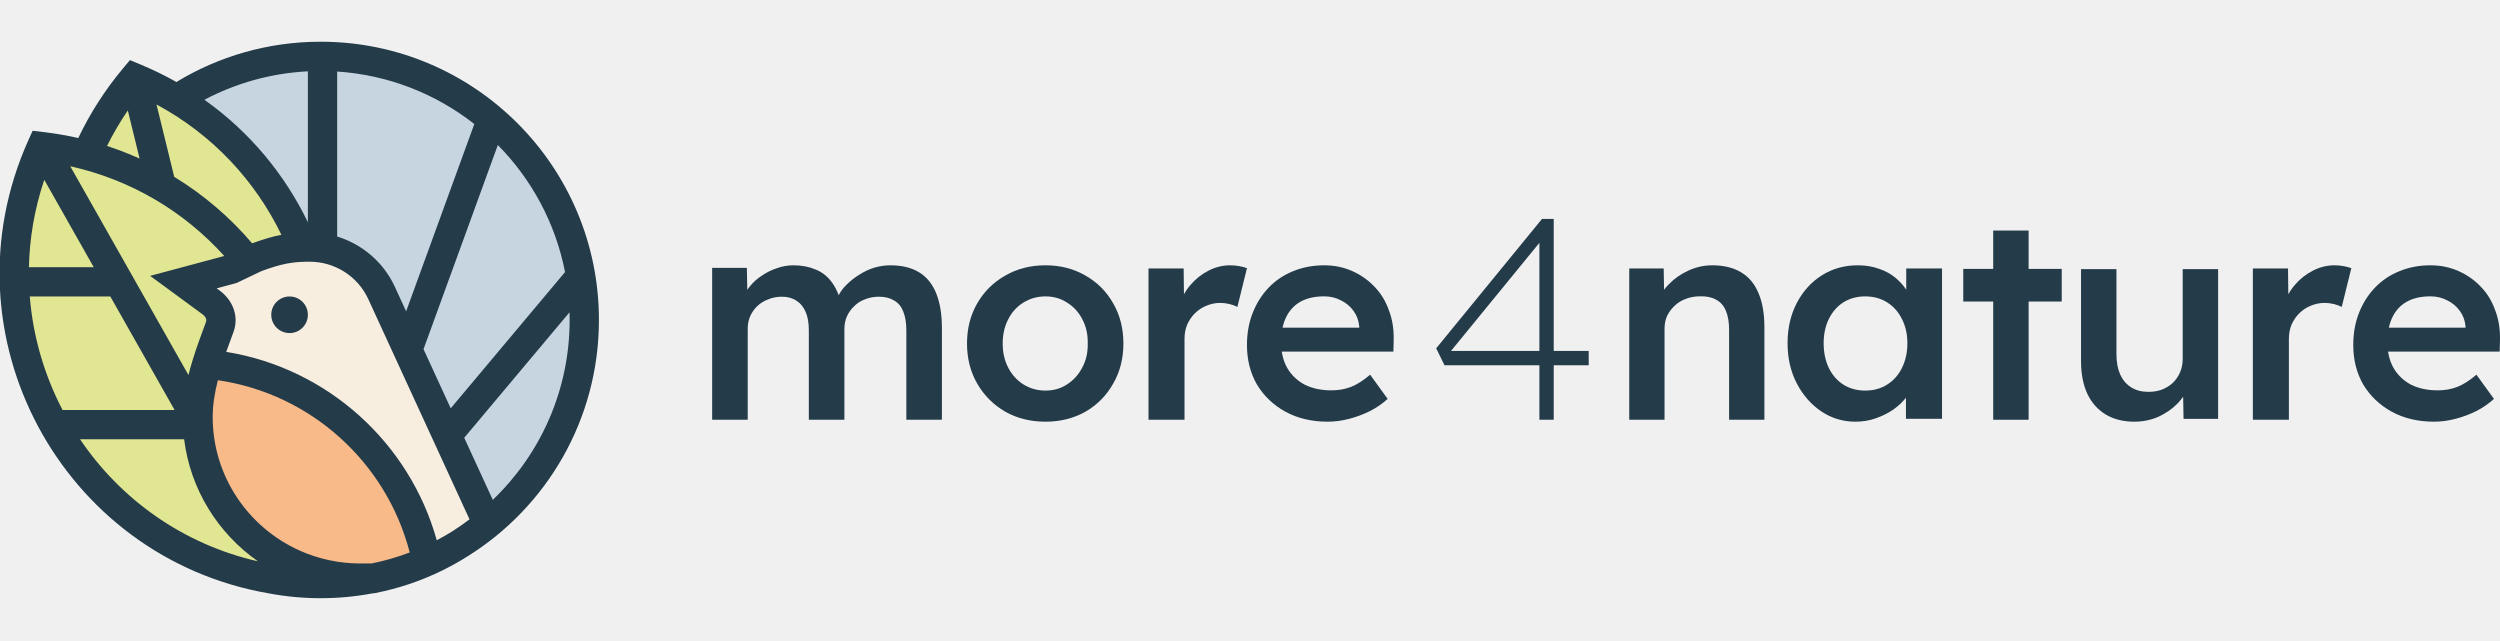
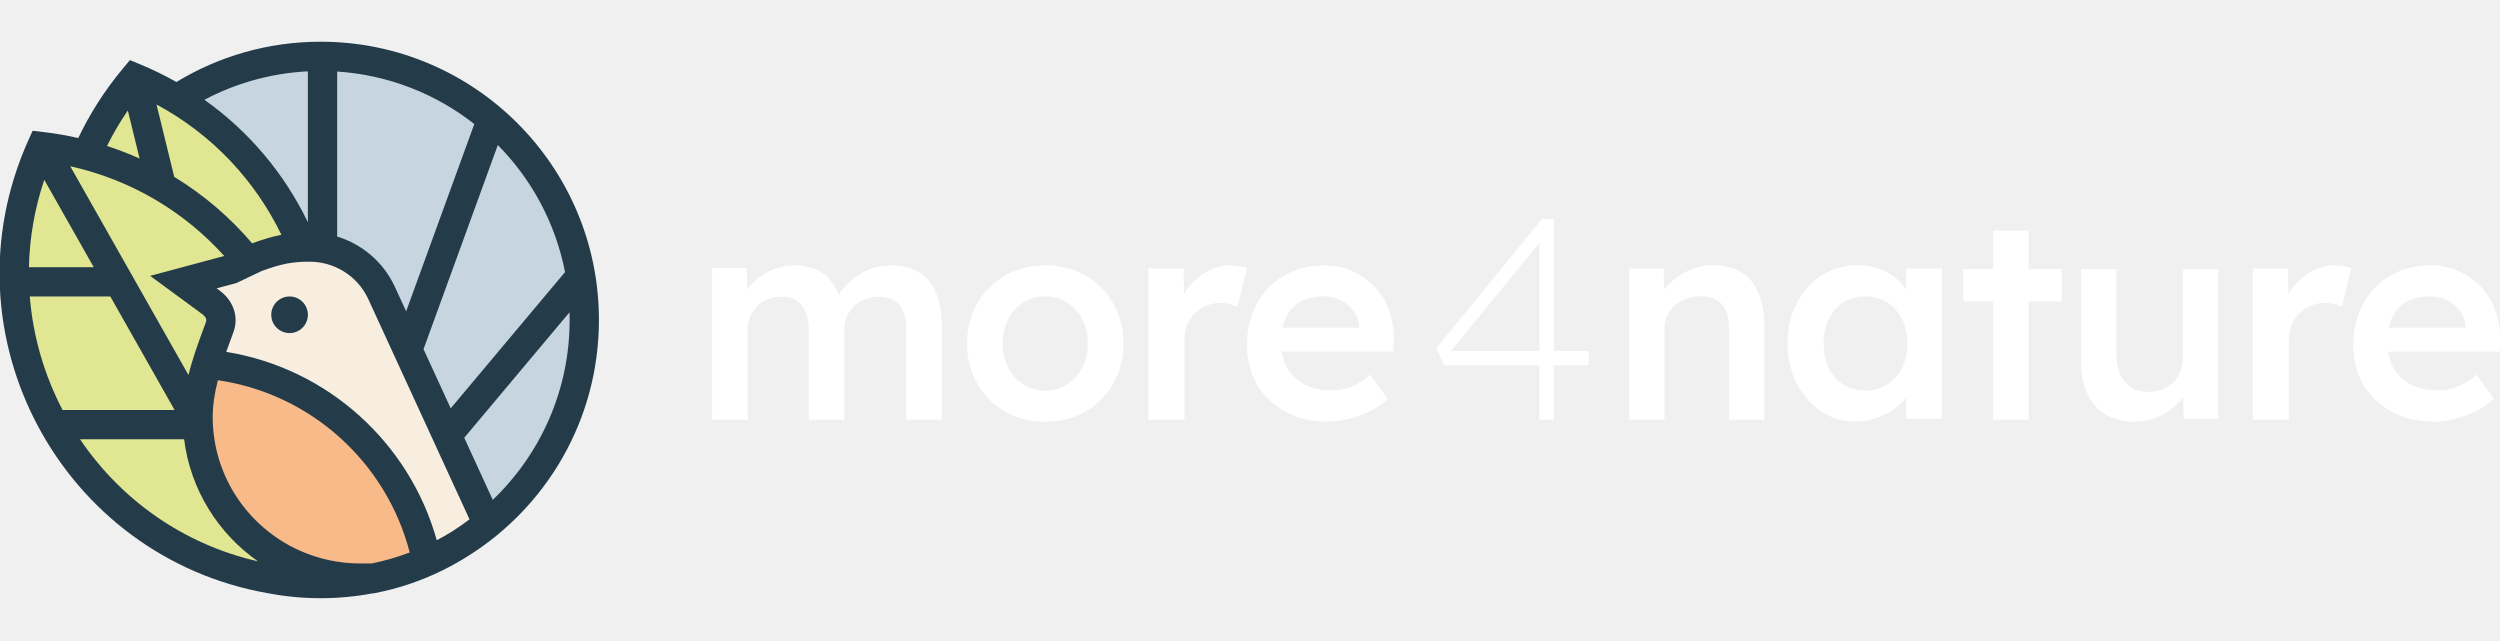
<svg xmlns="http://www.w3.org/2000/svg" width="839" height="215" viewBox="0 0 839 215" fill="none">
  <g clip-path="url(#clip0_856_1372)">
    <path d="M196.087 106.878C196.087 155.735 156.48 195.342 107.623 195.342C58.766 195.342 19.16 155.735 19.16 106.878C19.16 58.021 58.766 18.415 107.623 18.415C156.48 18.415 196.087 58.021 196.087 106.878Z" fill="#C7D5E0" />
    <path d="M85.124 188.542C130.211 134.631 110.007 52.452 45.063 25.592C-0.024 79.503 20.18 161.682 85.124 188.542Z" fill="#E1E692" />
    <path d="M96.781 194.623C125.524 130.489 83.753 56.892 13.953 48.687C-14.79 112.821 26.982 186.418 96.781 194.623Z" fill="#E1E692" />
    <path fill-rule="evenodd" clip-rule="evenodd" d="M124.959 193.708H120.744C90.65 193.708 66.254 169.481 66.254 139.595C66.254 129.514 70.108 119.091 72.734 111.988C73.099 111 73.441 110.076 73.745 109.226C74.866 106.095 73.538 102.976 70.858 101.009L61.548 94.174L77.626 89.86L85.86 85.939C93.311 83.194 97.464 82.41 103.896 82.41C114.181 82.41 123.543 88.305 127.929 97.544L163.638 175.236C152.656 184.408 139.443 190.893 124.959 193.708Z" fill="#F7EEE0" />
    <path fill-rule="evenodd" clip-rule="evenodd" d="M98.528 188.741C105.367 191.812 112.959 193.521 120.953 193.521H125.168C131.452 192.3 137.496 190.388 143.223 187.865C136.018 152.393 106.226 125.124 69.514 121.727C67.843 127.22 66.463 133.375 66.463 139.408C66.463 161.355 79.62 180.251 98.528 188.741Z" fill="#F8BA88" />
    <path fill-rule="evenodd" clip-rule="evenodd" d="M191.172 107.378C191.172 131.116 181.272 152.541 165.377 167.752L155.799 146.913L191.133 104.805C191.159 105.659 191.172 106.517 191.172 107.378ZM125.432 199.123H125.102C119.44 200.195 113.597 200.756 107.623 200.756C101.665 200.756 95.838 200.198 90.19 199.132C20.741 187.141 -19.796 112.475 9.469 47.177L10.944 43.885L14.527 44.306C18.532 44.777 22.45 45.453 26.271 46.322C30.149 38.155 35.141 30.296 41.293 22.939L43.607 20.172L46.941 21.551C51.215 23.319 55.304 25.315 59.203 27.519C73.322 18.94 89.895 14 107.623 14C159.194 14 201.001 55.807 201.001 107.378C201.001 140.794 183.449 170.11 157.062 186.61C154.404 188.296 151.655 189.847 148.825 191.255L148.827 191.267L148.597 191.368C141.494 194.877 133.88 197.481 125.896 199.033L125.432 199.123ZM151.983 178.191C150.224 179.295 148.421 180.336 146.577 181.309C137.465 148.618 109.97 123.597 75.923 118.089C76.406 116.732 76.887 115.428 77.344 114.193L77.349 114.177L77.35 114.174L77.352 114.171C77.712 113.196 78.06 112.254 78.372 111.382C80.382 105.769 77.795 100.504 73.767 97.547L72.706 96.769L79.333 94.991L87.768 90.974C94.638 88.456 98.2 87.825 103.896 87.825C112.287 87.825 119.905 92.628 123.477 100.125L157.566 174.294C155.76 175.669 153.898 176.969 151.983 178.191ZM68.602 33.483C83.863 44.304 95.576 58.566 103.323 74.579V23.938C90.828 24.572 79.057 27.95 68.602 33.483ZM94.442 78.798C85.727 60.825 71.518 45.284 52.526 35.062L58.471 59.35C68.426 65.407 77.219 72.977 84.621 81.659C88.405 80.281 91.466 79.368 94.442 78.798ZM75.267 85.905C62.051 71.274 44.349 60.407 23.573 55.792L63.253 125.87C64.665 120.138 66.584 114.949 68.026 111.048L68.124 110.784C68.492 109.789 68.824 108.891 69.118 108.07C69.275 107.63 69.257 107.261 69.12 106.894C68.968 106.485 68.615 105.959 67.95 105.47L50.39 92.579L75.267 85.905ZM86.573 188.385C73.21 179.033 63.897 164.34 61.791 147.415H26.855C40.37 167.388 61.146 182.576 86.573 188.385ZM132.369 95.936C128.526 87.843 121.475 81.924 113.152 79.378V24.009C130.462 25.14 146.333 31.543 159.177 41.627L136.298 104.484L132.382 95.963L132.369 95.936ZM151.258 137.033L142.135 117.184L167.072 48.673C178.393 60.137 186.423 74.86 189.628 91.307L151.258 137.033ZM42.899 37.075L46.851 53.221C43.318 51.626 39.669 50.208 35.912 48.983C37.931 44.915 40.258 40.936 42.899 37.075ZM37.024 99.497L58.591 137.585L20.991 137.585C14.872 125.857 11.063 112.908 9.996 99.497H37.024ZM31.458 89.668L14.855 60.345C11.578 70.076 9.915 79.943 9.709 89.668H31.458ZM73.113 127.602C72.078 131.688 71.377 135.88 71.377 139.908C71.377 159.835 83.32 177.025 100.541 184.757C106.759 187.549 113.666 189.106 120.953 189.106H124.687C129.094 188.223 133.375 186.979 137.5 185.405C129.724 155.26 104.418 132.154 73.113 127.602ZM97.179 111.783C100.572 111.783 103.323 109.033 103.323 105.64C103.323 102.247 100.572 99.497 97.179 99.497C93.787 99.497 91.036 102.247 91.036 105.64C91.036 109.033 93.787 111.783 97.179 111.783Z" fill="#243B4A" />
  </g>
-   <path d="M668.919 140.869V77.37H680.804V140.869H668.919ZM658.87 101.194V90.243H691.915V101.194H658.87Z" fill="#243B4A" />
-   <path d="M622.676 141.517C618.478 141.517 614.667 140.368 611.243 138.069C607.82 135.771 605.075 132.642 603.008 128.683C600.941 124.725 599.907 120.223 599.907 115.179C599.907 110.135 600.941 105.634 603.008 101.675C605.075 97.717 607.884 94.62 611.437 92.385C614.99 90.151 618.994 89.033 623.451 89.033C626.035 89.033 628.393 89.416 630.524 90.183C632.656 90.885 634.529 91.906 636.144 93.247C637.759 94.588 639.083 96.12 640.116 97.844C641.214 99.568 641.957 101.42 642.345 103.399L639.729 102.729V90.087H651.743V140.559H639.632V128.492L642.442 128.013C641.989 129.737 641.15 131.429 639.922 133.089C638.76 134.685 637.274 136.122 635.465 137.399C633.721 138.612 631.751 139.601 629.555 140.368C627.424 141.134 625.131 141.517 622.676 141.517ZM625.97 131.078C628.748 131.078 631.202 130.407 633.334 129.066C635.465 127.726 637.113 125.874 638.275 123.512C639.503 121.085 640.116 118.308 640.116 115.179C640.116 112.115 639.503 109.401 638.275 107.039C637.113 104.676 635.465 102.825 633.334 101.484C631.202 100.143 628.748 99.472 625.97 99.472C623.193 99.472 620.738 100.143 618.607 101.484C616.54 102.825 614.925 104.676 613.762 107.039C612.6 109.401 612.018 112.115 612.018 115.179C612.018 118.308 612.6 121.085 613.762 123.512C614.925 125.874 616.54 127.726 618.607 129.066C620.738 130.407 623.193 131.078 625.97 131.078Z" fill="#243B4A" />
-   <path d="M546.776 140.869V90.093H558.331L558.524 100.499L556.309 101.655C556.951 99.343 558.203 97.255 560.065 95.392C561.926 93.465 564.141 91.924 566.709 90.767C569.277 89.611 571.909 89.033 574.606 89.033C578.458 89.033 581.668 89.804 584.235 91.346C586.868 92.887 588.826 95.2 590.11 98.283C591.458 101.366 592.132 105.22 592.132 109.845V140.869H580.287V110.712C580.287 108.142 579.934 106.023 579.228 104.353C578.522 102.618 577.43 101.366 575.954 100.595C574.477 99.76 572.68 99.375 570.561 99.439C568.828 99.439 567.223 99.728 565.746 100.306C564.334 100.82 563.082 101.591 561.991 102.618C560.963 103.582 560.129 104.706 559.487 105.991C558.909 107.275 558.62 108.688 558.62 110.23V140.869H552.746C551.59 140.869 550.499 140.869 549.472 140.869C548.509 140.869 547.61 140.869 546.776 140.869Z" fill="#243B4A" />
-   <path d="M516.619 140.869V78.585L518.448 79.259L485.156 119.979L484.098 117.765H533.169V122.579H484.771L481.981 116.899L517.485 73.483H521.43V140.869H516.619Z" fill="#243B4A" />
-   <path d="M445.559 141.517C440.227 141.517 435.505 140.402 431.394 138.171C427.347 135.941 424.167 132.913 421.855 129.089C419.606 125.202 418.482 120.772 418.482 115.801C418.482 111.85 419.125 108.249 420.409 104.998C421.694 101.748 423.461 98.944 425.709 96.586C428.022 94.164 430.752 92.316 433.899 91.041C437.111 89.703 440.612 89.033 444.403 89.033C447.743 89.033 450.858 89.671 453.749 90.945C456.64 92.22 459.145 93.973 461.265 96.203C463.385 98.37 464.991 100.983 466.083 104.042C467.239 107.038 467.785 110.32 467.721 113.889L467.625 118H426.48L424.264 109.97H457.7L456.158 111.595V109.492C455.965 107.516 455.323 105.795 454.231 104.329C453.139 102.8 451.726 101.621 449.991 100.792C448.321 99.9 446.458 99.454 444.403 99.454C441.255 99.454 438.589 100.059 436.405 101.27C434.285 102.481 432.679 104.234 431.587 106.528C430.495 108.759 429.949 111.563 429.949 114.941C429.949 118.191 430.623 121.027 431.972 123.449C433.386 125.871 435.345 127.751 437.85 129.089C440.42 130.364 443.407 131.001 446.811 131.001C449.188 131.001 451.372 130.619 453.364 129.854C455.355 129.089 457.507 127.719 459.82 125.743L465.698 133.869C463.963 135.463 461.972 136.833 459.723 137.98C457.539 139.063 455.227 139.924 452.786 140.561C450.345 141.199 447.936 141.517 445.559 141.517Z" fill="#243B4A" />
-   <path d="M385.437 140.869V90.093H397.231L397.426 106.28L395.769 102.619C396.484 100.049 397.719 97.737 399.473 95.681C401.228 93.626 403.243 92.02 405.517 90.864C407.857 89.644 410.294 89.033 412.828 89.033C413.933 89.033 414.973 89.13 415.947 89.323C416.987 89.515 417.832 89.74 418.482 89.997L415.265 103.004C414.55 102.619 413.673 102.297 412.633 102.041C411.593 101.784 410.554 101.655 409.514 101.655C407.889 101.655 406.33 101.976 404.835 102.619C403.405 103.197 402.138 104.032 401.033 105.124C399.928 106.216 399.051 107.5 398.401 108.978C397.816 110.391 397.524 111.997 397.524 113.795V140.869H385.437Z" fill="#243B4A" />
-   <path d="M350.868 141.517C345.824 141.517 341.322 140.4 337.364 138.165C333.405 135.867 330.276 132.738 327.978 128.779C325.679 124.821 324.53 120.319 324.53 115.275C324.53 110.231 325.679 105.73 327.978 101.771C330.276 97.813 333.405 94.716 337.364 92.481C341.322 90.183 345.824 89.033 350.868 89.033C355.848 89.033 360.317 90.183 364.276 92.481C368.234 94.716 371.331 97.813 373.566 101.771C375.864 105.73 377.014 110.231 377.014 115.275C377.014 120.319 375.864 124.821 373.566 128.779C371.331 132.738 368.234 135.867 364.276 138.165C360.317 140.4 355.848 141.517 350.868 141.517ZM350.868 131.078C353.613 131.078 356.039 130.376 358.146 128.971C360.317 127.566 362.009 125.683 363.222 123.32C364.499 120.958 365.106 118.276 365.042 115.275C365.106 112.211 364.499 109.497 363.222 107.135C362.009 104.772 360.317 102.921 358.146 101.58C356.039 100.175 353.613 99.473 350.868 99.473C348.122 99.473 345.632 100.175 343.397 101.58C341.226 102.921 339.534 104.804 338.321 107.23C337.108 109.593 336.502 112.274 336.502 115.275C336.502 118.276 337.108 120.958 338.321 123.32C339.534 125.683 341.226 127.566 343.397 128.971C345.632 130.376 348.122 131.078 350.868 131.078Z" fill="#243B4A" />
-   <path d="M239 140.869V89.904H250.648L250.84 100.155L248.915 100.929C249.493 99.252 250.359 97.705 251.514 96.287C252.669 94.804 254.049 93.546 255.653 92.515C257.258 91.419 258.958 90.581 260.755 90.001C262.552 89.356 264.381 89.033 266.242 89.033C269.002 89.033 271.44 89.485 273.558 90.387C275.74 91.225 277.537 92.579 278.949 94.449C280.425 96.319 281.516 98.704 282.222 101.606L280.393 101.219L281.163 99.671C281.869 98.124 282.863 96.738 284.147 95.513C285.43 94.224 286.874 93.095 288.479 92.128C290.083 91.097 291.752 90.323 293.484 89.807C295.281 89.291 297.046 89.033 298.779 89.033C302.629 89.033 305.838 89.807 308.405 91.355C310.972 92.902 312.897 95.255 314.181 98.414C315.464 101.573 316.106 105.474 316.106 110.116V140.869H304.169V110.89C304.169 108.311 303.816 106.183 303.11 104.507C302.469 102.831 301.442 101.606 300.03 100.832C298.682 99.994 296.982 99.575 294.928 99.575C293.324 99.575 291.784 99.865 290.308 100.445C288.896 100.961 287.676 101.734 286.65 102.766C285.623 103.733 284.821 104.861 284.243 106.151C283.666 107.44 283.377 108.859 283.377 110.406V140.869H271.44V110.793C271.44 108.343 271.087 106.312 270.381 104.7C269.675 103.024 268.649 101.767 267.301 100.929C265.953 100.026 264.317 99.575 262.392 99.575C260.787 99.575 259.279 99.865 257.867 100.445C256.456 100.961 255.236 101.702 254.209 102.669C253.183 103.636 252.38 104.765 251.803 106.054C251.225 107.344 250.936 108.762 250.936 110.309V140.869H239Z" fill="#243B4A" />
-   <path d="M816.833 141.517C811.501 141.517 806.779 140.402 802.668 138.171C798.621 135.94 795.441 132.913 793.128 129.089C790.88 125.201 789.756 120.772 789.756 115.801C789.756 111.849 790.398 108.249 791.683 104.998C792.968 101.748 794.734 98.944 796.983 96.585C799.295 94.164 802.026 92.315 805.173 91.041C808.385 89.702 811.886 89.033 815.676 89.033C819.017 89.033 822.132 89.671 825.023 90.945C827.914 92.22 830.419 93.972 832.539 96.203C834.659 98.37 836.265 100.983 837.357 104.042C838.513 107.038 839.059 110.32 838.995 113.889L838.899 118H797.754L795.537 109.969H828.974L827.432 111.595V109.491C827.239 107.516 826.597 105.795 825.505 104.329C824.413 102.799 822.999 101.62 821.265 100.792C819.595 99.9 817.732 99.454 815.676 99.454C812.529 99.454 809.863 100.059 807.679 101.27C805.559 102.481 803.953 104.233 802.861 106.528C801.769 108.758 801.223 111.563 801.223 114.94C801.223 118.191 801.897 121.027 803.246 123.449C804.659 125.871 806.619 127.751 809.124 129.089C811.693 130.364 814.681 131.001 818.085 131.001C820.462 131.001 822.646 130.619 824.638 129.854C826.629 129.089 828.781 127.719 831.094 125.743L836.971 133.869C835.237 135.462 833.246 136.833 830.997 137.98C828.813 139.063 826.5 139.924 824.059 140.561C821.618 141.198 819.209 141.517 816.833 141.517Z" fill="#243B4A" />
-   <path d="M756.063 140.869V90.093H767.858L768.053 106.28L766.395 102.618C767.11 100.049 768.345 97.737 770.1 95.681C771.854 93.626 773.869 92.02 776.143 90.864C778.483 89.643 780.92 89.033 783.454 89.033C784.559 89.033 785.599 89.13 786.574 89.322C787.613 89.515 788.458 89.74 789.108 89.997L785.891 103.004C785.176 102.618 784.299 102.297 783.259 102.04C782.219 101.783 781.18 101.655 780.14 101.655C778.515 101.655 776.956 101.976 775.461 102.618C774.031 103.197 772.764 104.032 771.659 105.123C770.554 106.215 769.677 107.5 769.027 108.977C768.442 110.391 768.15 111.996 768.15 113.795V140.869H756.063Z" fill="#243B4A" />
-   <path d="M716.275 141.517C712.602 141.517 709.413 140.723 706.707 139.134C704 137.482 701.939 135.162 700.521 132.176C699.104 129.125 698.395 125.503 698.395 121.309V90.329H710.283V118.831C710.283 121.5 710.701 123.787 711.539 125.694C712.377 127.537 713.601 128.966 715.212 129.983C716.822 131 718.755 131.508 721.01 131.508C722.686 131.508 724.2 131.254 725.553 130.746C726.97 130.174 728.195 129.411 729.225 128.458C730.256 127.441 731.062 126.266 731.642 124.931C732.222 123.533 732.512 122.04 732.512 120.451V90.329H744.399V140.564H732.801L732.608 130.079L734.734 128.935C733.961 131.35 732.64 133.51 730.772 135.417C728.968 137.259 726.809 138.753 724.296 139.897C721.784 140.977 719.11 141.517 716.275 141.517Z" fill="#243B4A" />
+   <path d="M668.919 140.869V77.37H680.804V140.869H668.919ZM658.87 101.194V90.243H691.915V101.194H658.87Z" fill="white" />
+   <path d="M622.676 141.517C618.478 141.517 614.667 140.368 611.243 138.069C607.82 135.771 605.075 132.642 603.008 128.683C600.941 124.725 599.907 120.223 599.907 115.179C599.907 110.135 600.941 105.634 603.008 101.675C605.075 97.717 607.884 94.62 611.437 92.385C614.99 90.151 618.994 89.033 623.451 89.033C626.035 89.033 628.393 89.416 630.524 90.183C632.656 90.885 634.529 91.906 636.144 93.247C637.759 94.588 639.083 96.12 640.116 97.844C641.214 99.568 641.957 101.42 642.345 103.399L639.729 102.729V90.087H651.743V140.559H639.632V128.492L642.442 128.013C641.989 129.737 641.15 131.429 639.922 133.089C638.76 134.685 637.274 136.122 635.465 137.399C633.721 138.612 631.751 139.601 629.555 140.368C627.424 141.134 625.131 141.517 622.676 141.517ZM625.97 131.078C628.748 131.078 631.202 130.407 633.334 129.066C635.465 127.726 637.113 125.874 638.275 123.512C639.503 121.085 640.116 118.308 640.116 115.179C640.116 112.115 639.503 109.401 638.275 107.039C637.113 104.676 635.465 102.825 633.334 101.484C631.202 100.143 628.748 99.472 625.97 99.472C623.193 99.472 620.738 100.143 618.607 101.484C616.54 102.825 614.925 104.676 613.762 107.039C612.6 109.401 612.018 112.115 612.018 115.179C612.018 118.308 612.6 121.085 613.762 123.512C614.925 125.874 616.54 127.726 618.607 129.066C620.738 130.407 623.193 131.078 625.97 131.078Z" fill="white" />
+   <path d="M546.776 140.869V90.093H558.331L558.524 100.499L556.309 101.655C556.951 99.343 558.203 97.255 560.065 95.392C561.926 93.465 564.141 91.924 566.709 90.767C569.277 89.611 571.909 89.033 574.606 89.033C578.458 89.033 581.668 89.804 584.235 91.346C586.868 92.887 588.826 95.2 590.11 98.283C591.458 101.366 592.132 105.22 592.132 109.845V140.869H580.287V110.712C580.287 108.142 579.934 106.023 579.228 104.353C578.522 102.618 577.43 101.366 575.954 100.595C574.477 99.76 572.68 99.375 570.561 99.439C568.828 99.439 567.223 99.728 565.746 100.306C564.334 100.82 563.082 101.591 561.991 102.618C560.963 103.582 560.129 104.706 559.487 105.991C558.909 107.275 558.62 108.688 558.62 110.23V140.869H552.746C551.59 140.869 550.499 140.869 549.472 140.869C548.509 140.869 547.61 140.869 546.776 140.869Z" fill="white" />
+   <path d="M516.619 140.869V78.585L518.448 79.259L485.156 119.979L484.098 117.765H533.169V122.579H484.771L481.981 116.899L517.485 73.483H521.43V140.869H516.619Z" fill="white" />
+   <path d="M445.559 141.517C440.227 141.517 435.505 140.402 431.394 138.171C427.347 135.941 424.167 132.913 421.855 129.089C419.606 125.202 418.482 120.772 418.482 115.801C418.482 111.85 419.125 108.249 420.409 104.998C421.694 101.748 423.461 98.944 425.709 96.586C428.022 94.164 430.752 92.316 433.899 91.041C437.111 89.703 440.612 89.033 444.403 89.033C447.743 89.033 450.858 89.671 453.749 90.945C456.64 92.22 459.145 93.973 461.265 96.203C463.385 98.37 464.991 100.983 466.083 104.042C467.239 107.038 467.785 110.32 467.721 113.889L467.625 118H426.48L424.264 109.97H457.7L456.158 111.595V109.492C455.965 107.516 455.323 105.795 454.231 104.329C453.139 102.8 451.726 101.621 449.991 100.792C448.321 99.9 446.458 99.454 444.403 99.454C441.255 99.454 438.589 100.059 436.405 101.27C434.285 102.481 432.679 104.234 431.587 106.528C430.495 108.759 429.949 111.563 429.949 114.941C429.949 118.191 430.623 121.027 431.972 123.449C433.386 125.871 435.345 127.751 437.85 129.089C440.42 130.364 443.407 131.001 446.811 131.001C449.188 131.001 451.372 130.619 453.364 129.854C455.355 129.089 457.507 127.719 459.82 125.743L465.698 133.869C463.963 135.463 461.972 136.833 459.723 137.98C457.539 139.063 455.227 139.924 452.786 140.561C450.345 141.199 447.936 141.517 445.559 141.517Z" fill="white" />
+   <path d="M385.437 140.869V90.093H397.231L397.426 106.28L395.769 102.619C396.484 100.049 397.719 97.737 399.473 95.681C401.228 93.626 403.243 92.02 405.517 90.864C407.857 89.644 410.294 89.033 412.828 89.033C413.933 89.033 414.973 89.13 415.947 89.323C416.987 89.515 417.832 89.74 418.482 89.997L415.265 103.004C414.55 102.619 413.673 102.297 412.633 102.041C411.593 101.784 410.554 101.655 409.514 101.655C407.889 101.655 406.33 101.976 404.835 102.619C403.405 103.197 402.138 104.032 401.033 105.124C399.928 106.216 399.051 107.5 398.401 108.978C397.816 110.391 397.524 111.997 397.524 113.795V140.869H385.437Z" fill="white" />
+   <path d="M350.868 141.517C345.824 141.517 341.322 140.4 337.364 138.165C333.405 135.867 330.276 132.738 327.978 128.779C325.679 124.821 324.53 120.319 324.53 115.275C324.53 110.231 325.679 105.73 327.978 101.771C330.276 97.813 333.405 94.716 337.364 92.481C341.322 90.183 345.824 89.033 350.868 89.033C355.848 89.033 360.317 90.183 364.276 92.481C368.234 94.716 371.331 97.813 373.566 101.771C375.864 105.73 377.014 110.231 377.014 115.275C377.014 120.319 375.864 124.821 373.566 128.779C371.331 132.738 368.234 135.867 364.276 138.165C360.317 140.4 355.848 141.517 350.868 141.517ZM350.868 131.078C353.613 131.078 356.039 130.376 358.146 128.971C360.317 127.566 362.009 125.683 363.222 123.32C364.499 120.958 365.106 118.276 365.042 115.275C365.106 112.211 364.499 109.497 363.222 107.135C362.009 104.772 360.317 102.921 358.146 101.58C356.039 100.175 353.613 99.473 350.868 99.473C348.122 99.473 345.632 100.175 343.397 101.58C341.226 102.921 339.534 104.804 338.321 107.23C337.108 109.593 336.502 112.274 336.502 115.275C336.502 118.276 337.108 120.958 338.321 123.32C339.534 125.683 341.226 127.566 343.397 128.971C345.632 130.376 348.122 131.078 350.868 131.078Z" fill="white" />
+   <path d="M239 140.869V89.904H250.648L250.84 100.155L248.915 100.929C249.493 99.252 250.359 97.705 251.514 96.287C252.669 94.804 254.049 93.546 255.653 92.515C257.258 91.419 258.958 90.581 260.755 90.001C262.552 89.356 264.381 89.033 266.242 89.033C269.002 89.033 271.44 89.485 273.558 90.387C275.74 91.225 277.537 92.579 278.949 94.449C280.425 96.319 281.516 98.704 282.222 101.606L280.393 101.219L281.163 99.671C281.869 98.124 282.863 96.738 284.147 95.513C285.43 94.224 286.874 93.095 288.479 92.128C290.083 91.097 291.752 90.323 293.484 89.807C295.281 89.291 297.046 89.033 298.779 89.033C302.629 89.033 305.838 89.807 308.405 91.355C310.972 92.902 312.897 95.255 314.181 98.414C315.464 101.573 316.106 105.474 316.106 110.116V140.869H304.169V110.89C304.169 108.311 303.816 106.183 303.11 104.507C302.469 102.831 301.442 101.606 300.03 100.832C298.682 99.994 296.982 99.575 294.928 99.575C293.324 99.575 291.784 99.865 290.308 100.445C288.896 100.961 287.676 101.734 286.65 102.766C285.623 103.733 284.821 104.861 284.243 106.151C283.666 107.44 283.377 108.859 283.377 110.406V140.869H271.44V110.793C271.44 108.343 271.087 106.312 270.381 104.7C269.675 103.024 268.649 101.767 267.301 100.929C265.953 100.026 264.317 99.575 262.392 99.575C260.787 99.575 259.279 99.865 257.867 100.445C256.456 100.961 255.236 101.702 254.209 102.669C253.183 103.636 252.38 104.765 251.803 106.054C251.225 107.344 250.936 108.762 250.936 110.309V140.869H239Z" fill="white" />
+   <path d="M816.833 141.517C811.501 141.517 806.779 140.402 802.668 138.171C798.621 135.94 795.441 132.913 793.128 129.089C790.88 125.201 789.756 120.772 789.756 115.801C789.756 111.849 790.398 108.249 791.683 104.998C792.968 101.748 794.734 98.944 796.983 96.585C799.295 94.164 802.026 92.315 805.173 91.041C808.385 89.702 811.886 89.033 815.676 89.033C819.017 89.033 822.132 89.671 825.023 90.945C827.914 92.22 830.419 93.972 832.539 96.203C834.659 98.37 836.265 100.983 837.357 104.042C838.513 107.038 839.059 110.32 838.995 113.889L838.899 118H797.754L795.537 109.969H828.974L827.432 111.595V109.491C827.239 107.516 826.597 105.795 825.505 104.329C824.413 102.799 822.999 101.62 821.265 100.792C819.595 99.9 817.732 99.454 815.676 99.454C812.529 99.454 809.863 100.059 807.679 101.27C805.559 102.481 803.953 104.233 802.861 106.528C801.769 108.758 801.223 111.563 801.223 114.94C801.223 118.191 801.897 121.027 803.246 123.449C804.659 125.871 806.619 127.751 809.124 129.089C811.693 130.364 814.681 131.001 818.085 131.001C820.462 131.001 822.646 130.619 824.638 129.854C826.629 129.089 828.781 127.719 831.094 125.743L836.971 133.869C835.237 135.462 833.246 136.833 830.997 137.98C828.813 139.063 826.5 139.924 824.059 140.561C821.618 141.198 819.209 141.517 816.833 141.517Z" fill="white" />
+   <path d="M756.063 140.869V90.093H767.858L768.053 106.28L766.395 102.618C767.11 100.049 768.345 97.737 770.1 95.681C771.854 93.626 773.869 92.02 776.143 90.864C778.483 89.643 780.92 89.033 783.454 89.033C784.559 89.033 785.599 89.13 786.574 89.322C787.613 89.515 788.458 89.74 789.108 89.997L785.891 103.004C785.176 102.618 784.299 102.297 783.259 102.04C782.219 101.783 781.18 101.655 780.14 101.655C778.515 101.655 776.956 101.976 775.461 102.618C774.031 103.197 772.764 104.032 771.659 105.123C770.554 106.215 769.677 107.5 769.027 108.977C768.442 110.391 768.15 111.996 768.15 113.795V140.869H756.063Z" fill="white" />
+   <path d="M716.275 141.517C712.602 141.517 709.413 140.723 706.707 139.134C704 137.482 701.939 135.162 700.521 132.176C699.104 129.125 698.395 125.503 698.395 121.309V90.329H710.283V118.831C710.283 121.5 710.701 123.787 711.539 125.694C712.377 127.537 713.601 128.966 715.212 129.983C716.822 131 718.755 131.508 721.01 131.508C722.686 131.508 724.2 131.254 725.553 130.746C726.97 130.174 728.195 129.411 729.225 128.458C730.256 127.441 731.062 126.266 731.642 124.931C732.222 123.533 732.512 122.04 732.512 120.451V90.329H744.399V140.564H732.801L732.608 130.079L734.734 128.935C733.961 131.35 732.64 133.51 730.772 135.417C728.968 137.259 726.809 138.753 724.296 139.897C721.784 140.977 719.11 141.517 716.275 141.517Z" fill="white" />
  <defs>
    <clipPath id="clip0_856_1372">
      <rect width="215" height="215" fill="white" />
    </clipPath>
  </defs>
</svg>
